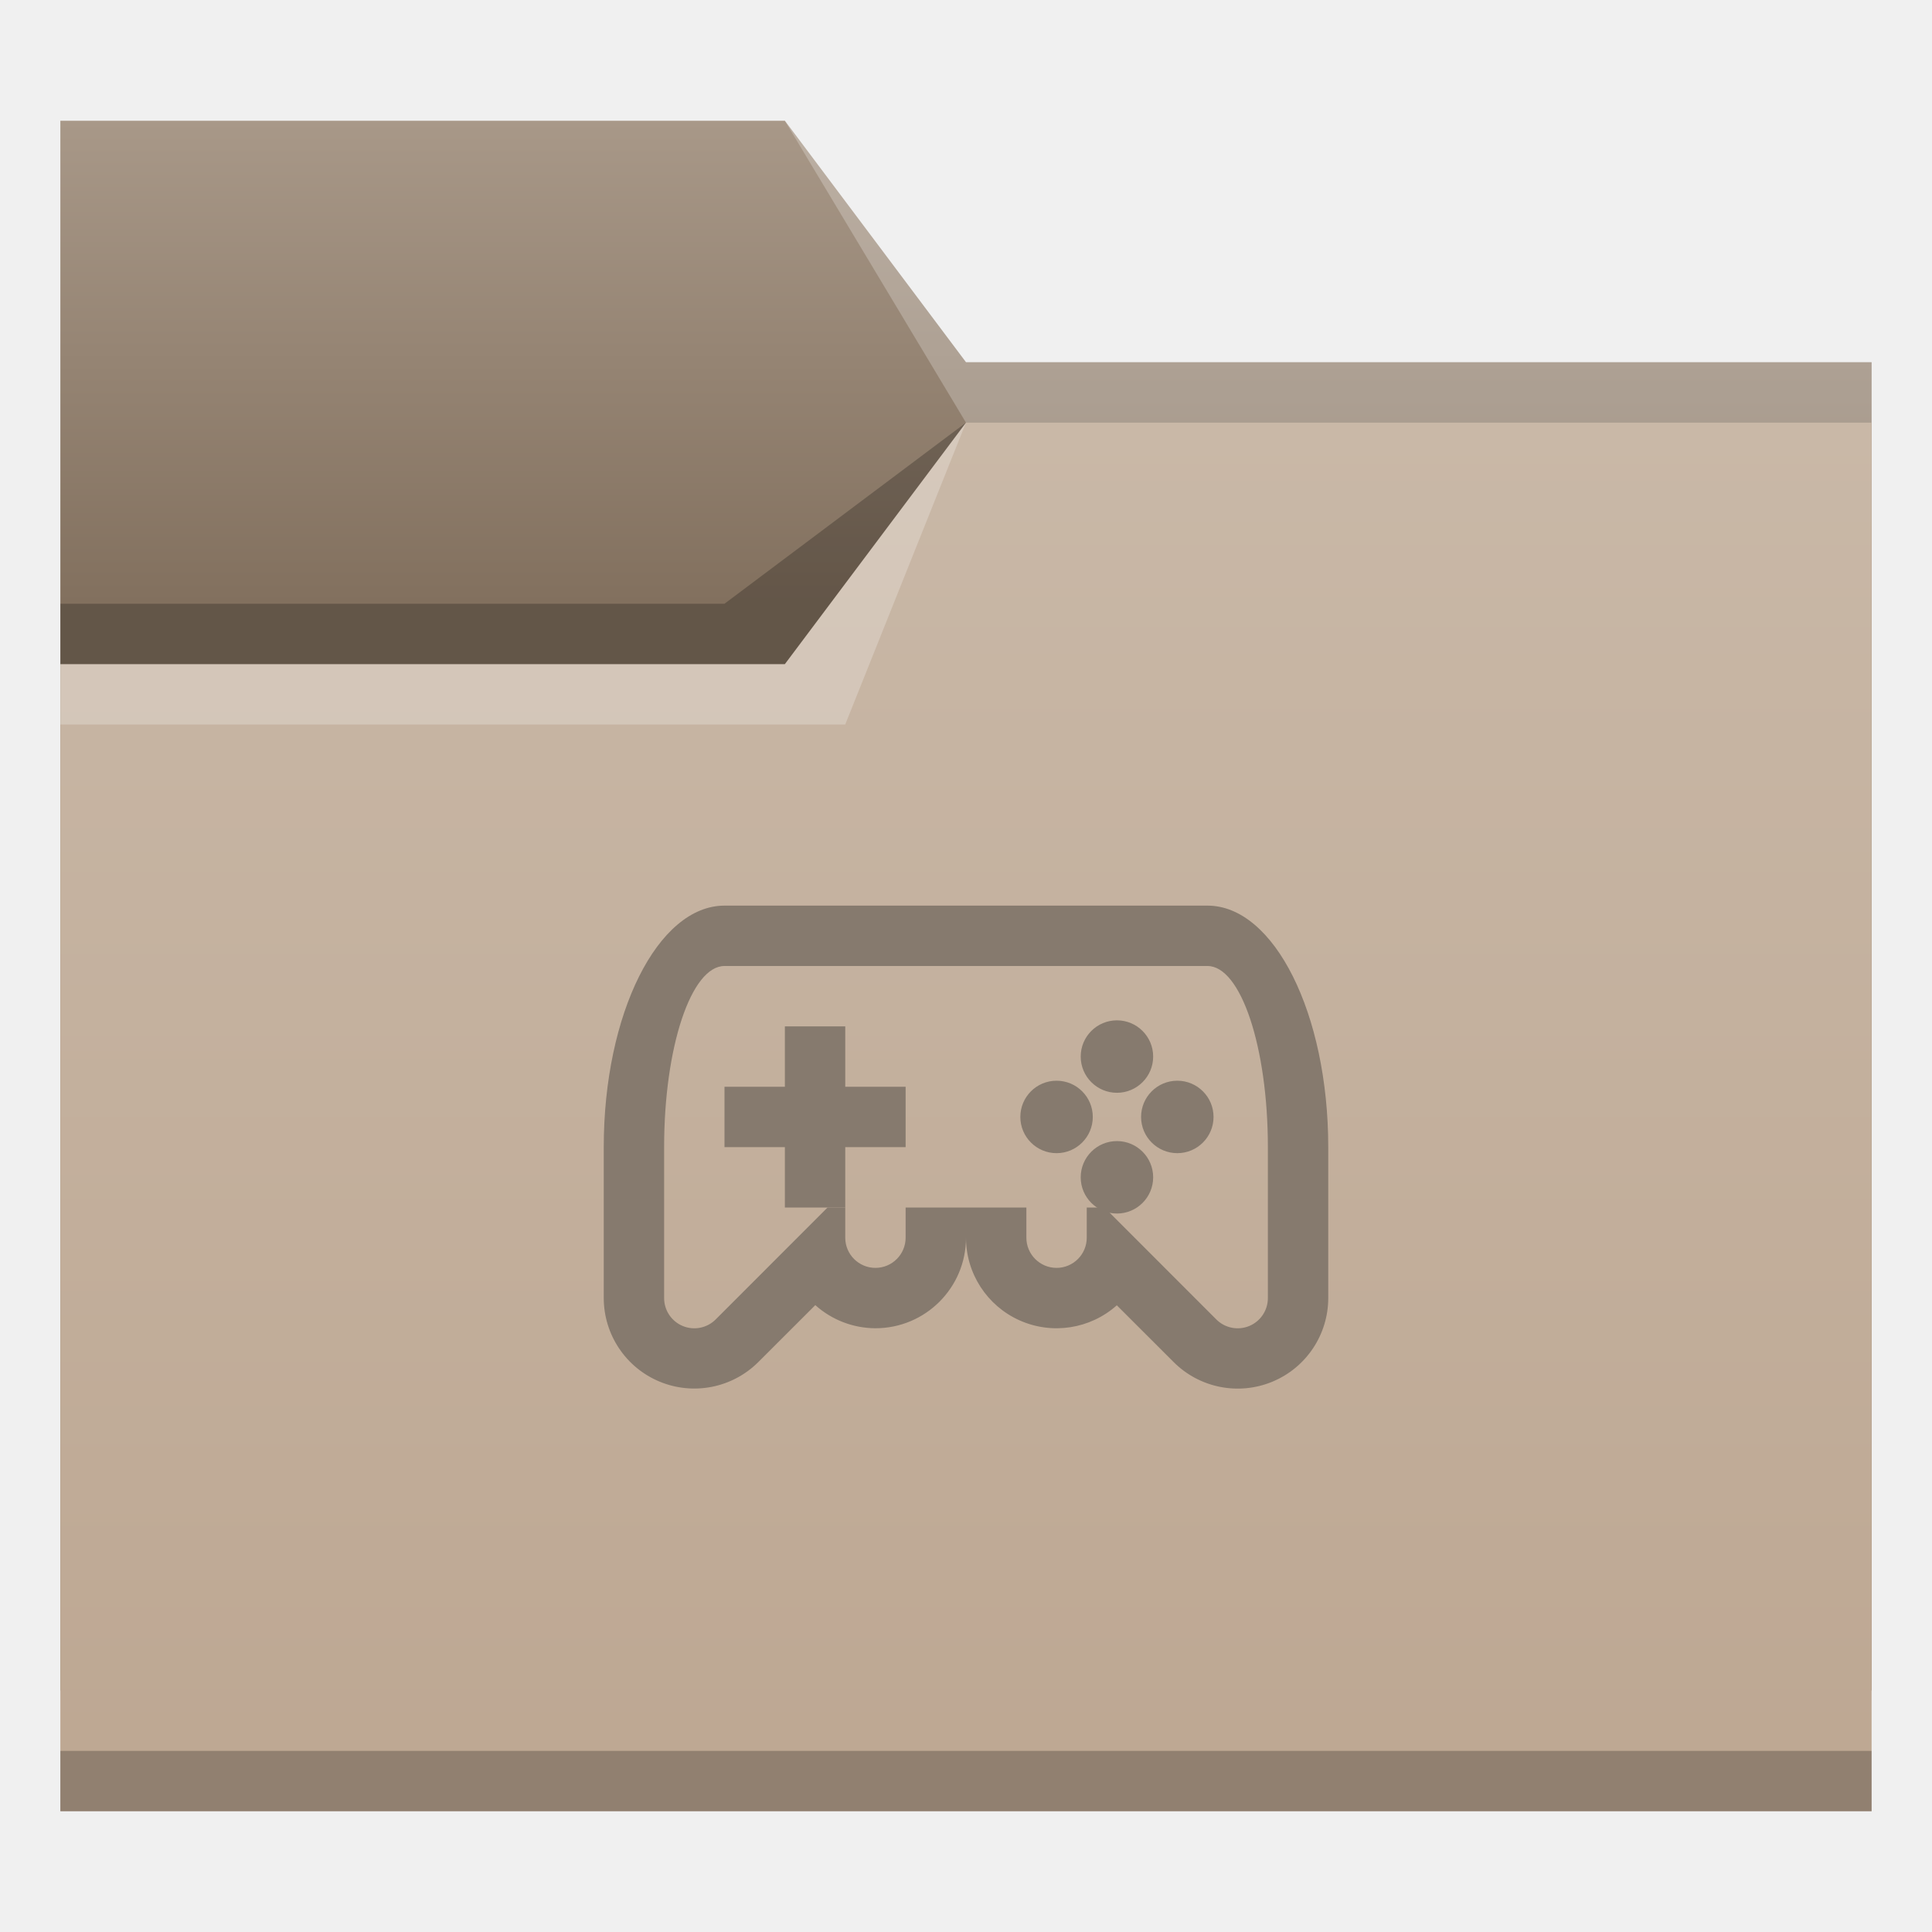
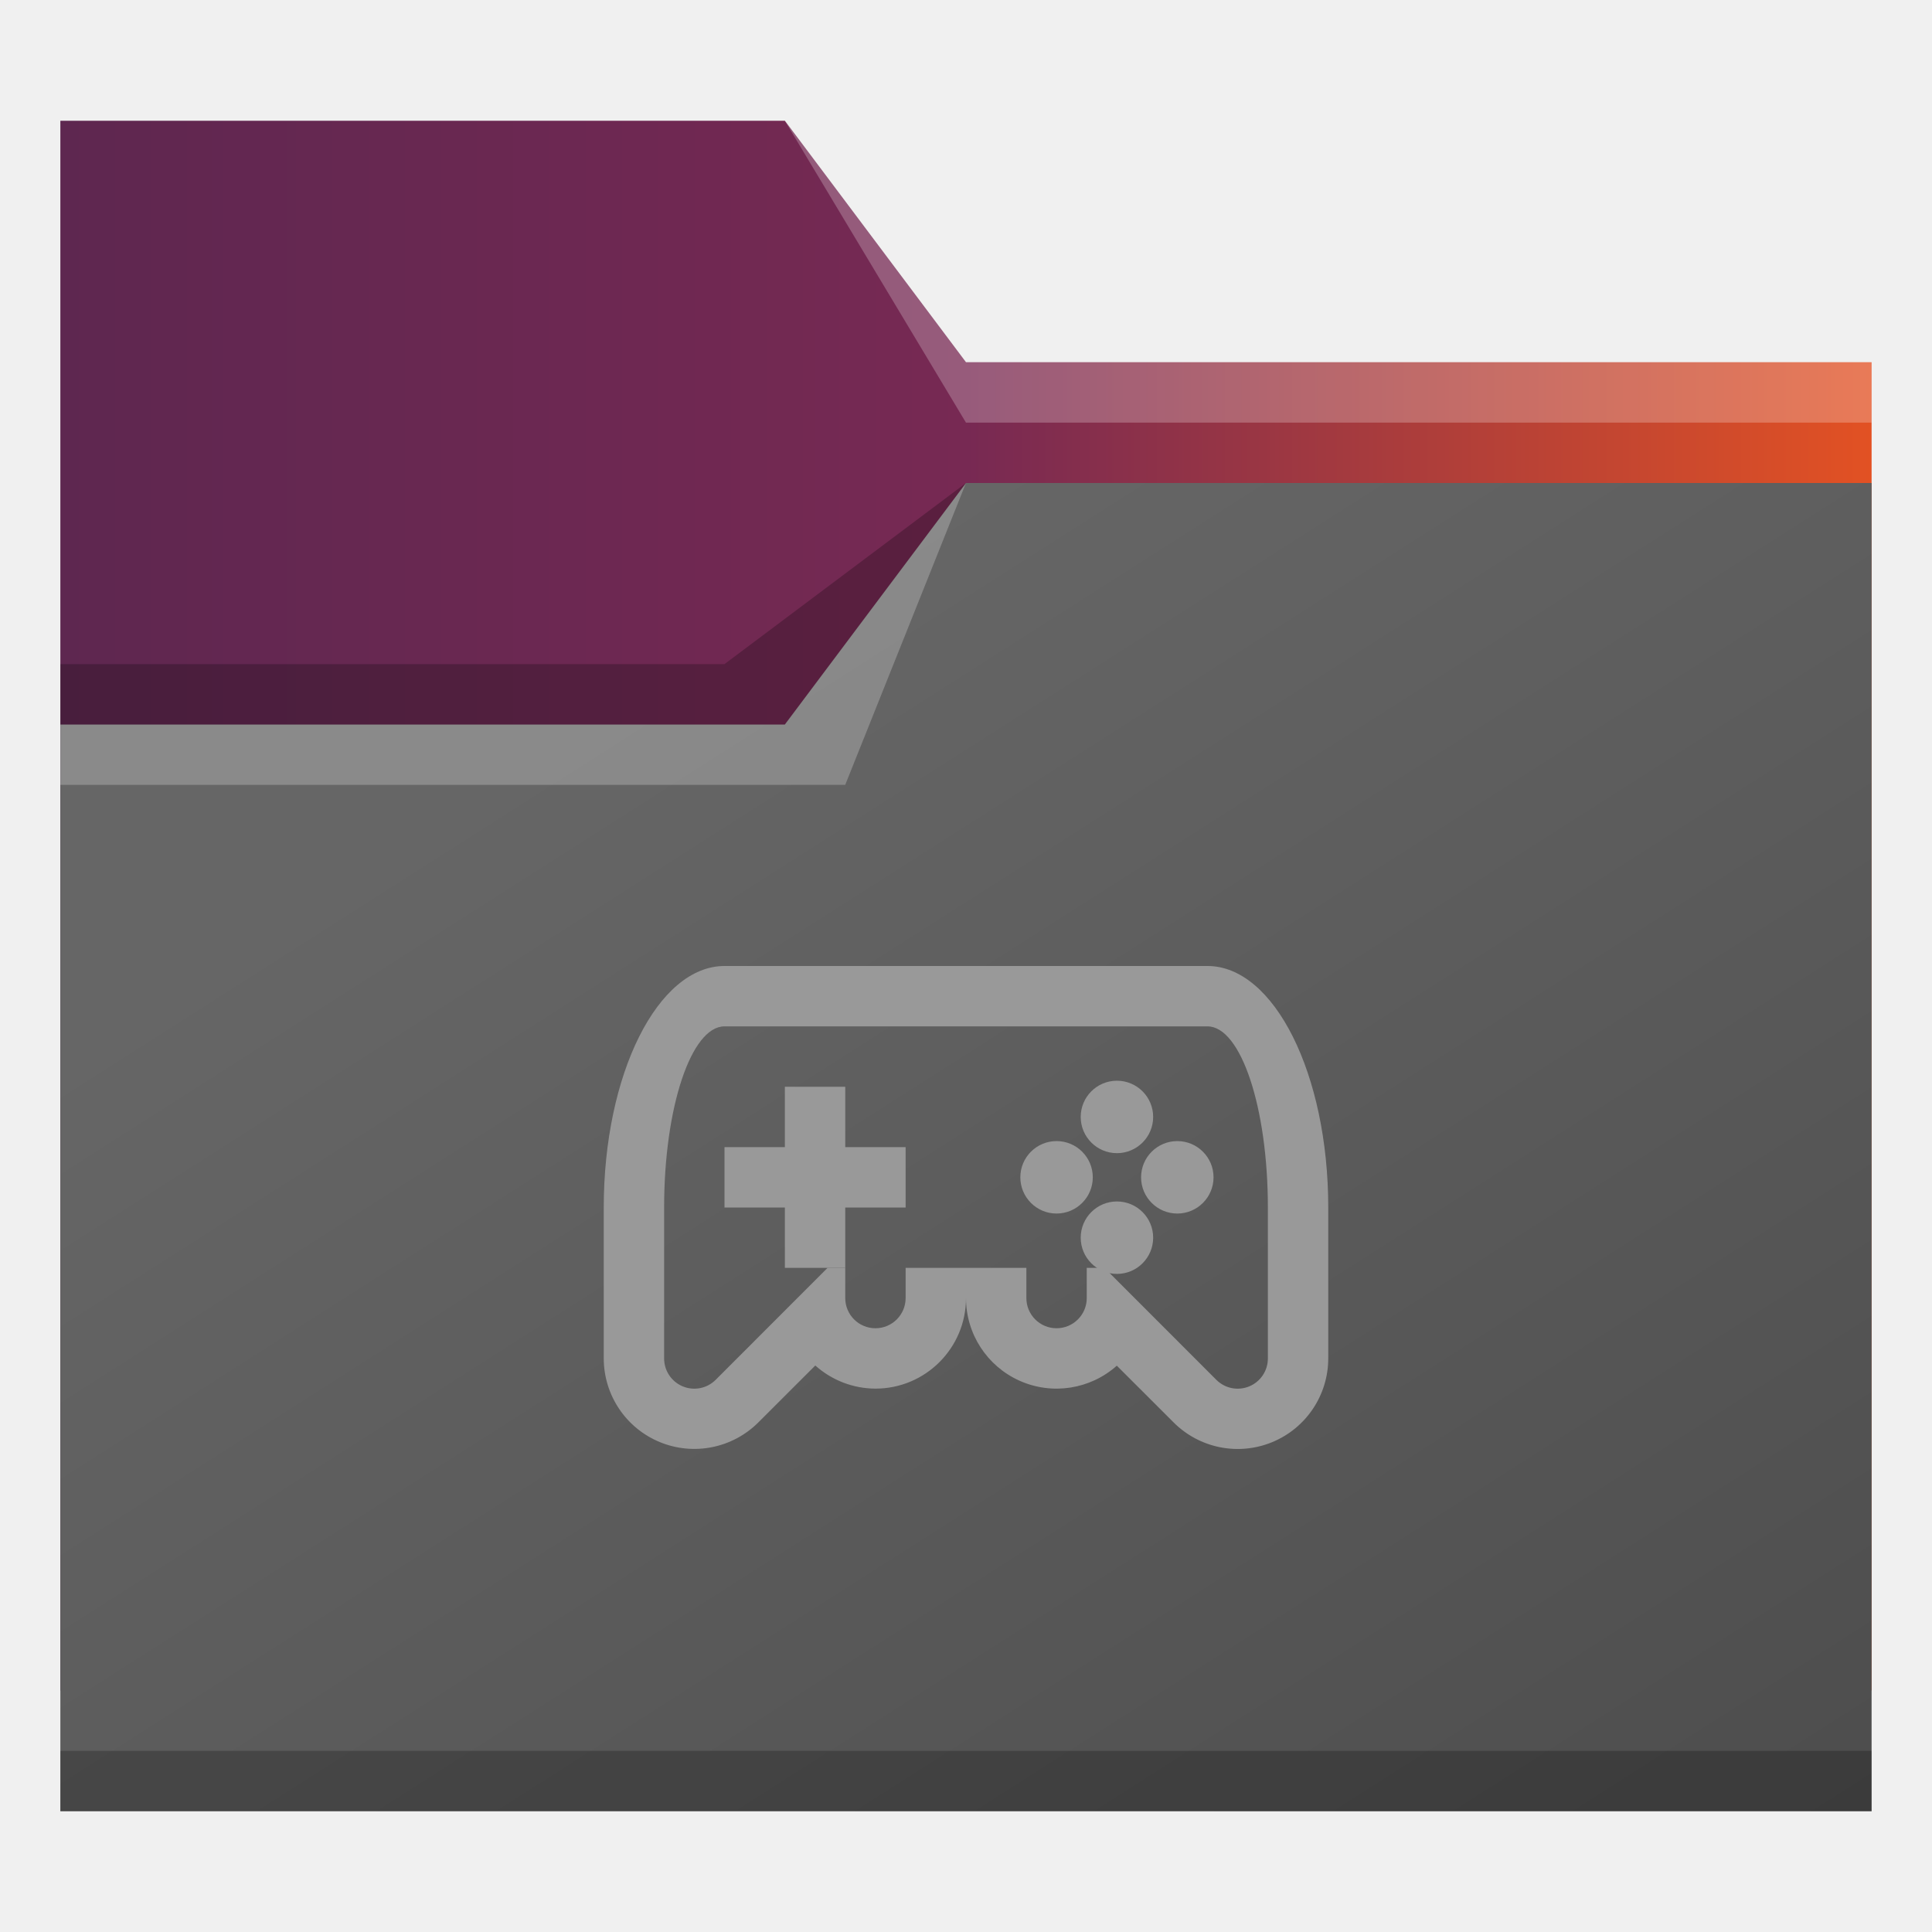
<svg xmlns="http://www.w3.org/2000/svg" xmlns:xlink="http://www.w3.org/1999/xlink" width="32" version="1.1" height="32" viewBox="0 0 32 32" id="svg2">
  <defs id="defs5455">
-     <linearGradient id="linearGradient835">
-       <stop style="stop-color:#82705e;stop-opacity:1;" offset="0" id="stop831" />
-       <stop style="stop-color:#a89888;stop-opacity:1" offset="1" id="stop833" />
+     <linearGradient id="linearGradient1383">
+       <stop style="stop-color:#5e2750;stop-opacity:1" offset="0" id="stop1377" />
+       <stop style="stop-color:#772953;stop-opacity:1" offset="0.484" id="stop1379" />
+       <stop style="stop-color:#e95420;stop-opacity:1" offset="1" id="stop1381" />
    </linearGradient>
    <linearGradient id="linearGradient4172-7-9">
      <stop style="stop-color:#4183d7" id="stop4174-9-8" />
      <stop offset="1" style="stop-color:#5b94df" id="stop4176-4-6" />
    </linearGradient>
-     <linearGradient xlink:href="#linearGradient4172-5" id="linearGradient4208" gradientUnits="userSpaceOnUse" x1="430.105" y1="541.798" x2="430.105" y2="495.798" gradientTransform="matrix(0.5172413,0,0,0.5,185.1035,274.899)" />
+     <linearGradient xlink:href="#linearGradient4172-5" id="linearGradient4208" gradientUnits="userSpaceOnUse" x1="445.571" y1="537.798" x2="416.571" y2="493.798" gradientTransform="matrix(0.5172413,0,0,0.5,185.1035,276.899)" />
    <linearGradient id="linearGradient4172-5">
-       <stop style="stop-color:#bda792" id="stop4174-6" />
-       <stop offset="1" style="stop-color:#c9b8a7" id="stop4176-6" />
+       <stop style="stop-color:#4d4d4d;stop-opacity:1" id="stop4174-6" />
+       <stop offset="1" style="stop-color:#666666;stop-opacity:1" id="stop4176-6" />
    </linearGradient>
-     <linearGradient xlink:href="#linearGradient835" id="linearGradient837" x1="406.571" y1="525.798" x2="406.571" y2="517.798" gradientUnits="userSpaceOnUse" />
+     <linearGradient xlink:href="#linearGradient1383" id="linearGradient837" x1="385.571" y1="517.798" x2="416.571" y2="517.798" gradientUnits="userSpaceOnUse" />
  </defs>
  <g id="layer1" transform="translate(-384.5714,-515.798)">
    <path style="fill:url(#linearGradient837);fill-opacity:1;fill-rule:evenodd;stroke:none;stroke-width:1px;stroke-linecap:butt;stroke-linejoin:miter;stroke-opacity:1" d="m 385.571,517.798 h 12 l 3,4 h 15 v 22 h -30 z" id="path4182" />
-     <path style="fill:url(#linearGradient4208);fill-opacity:1;fill-rule:evenodd;stroke:none;stroke-width:1px;stroke-linecap:butt;stroke-linejoin:miter;stroke-opacity:1" d="m 385.571,526.798 h 12 l 3,-4 h 15 l -1e-5,23 h -30 z" id="path4186" />
+     <path style="fill:url(#linearGradient4208);fill-opacity:1;fill-rule:evenodd;stroke:none;stroke-width:1px;stroke-linecap:butt;stroke-linejoin:miter;stroke-opacity:1" d="m 385.571,527.798 h 12 l 3,-4 h 15 l -10e-6,22 h -30 z" id="path4186" />
    <path style="fill-opacity:0.235" id="path4192" d="m 385.571,544.798 v 1 h 0.517 28.966 0.517 v -1 h -0.517 -28.966 z" />
-     <path d="m 385.571,526.798 v 1 h 13 l 2,-5 -3,4 z" id="path4224" style="fill:#ffffff;fill-opacity:0.235;fill-rule:evenodd" />
-     <path d="m 400.571,522.798 -4,3 h -11 v 1 h 7 5 z" id="path4306-3" style="fill-opacity:0.235;fill-rule:evenodd" />
+     <path d="m 385.571,527.798 v 1 h 13 l 2,-5 -3,4 z" id="path4224" style="fill:#ffffff;fill-opacity:0.235;fill-rule:evenodd" />
+     <path d="m 400.571,523.798 -4,3 h -11 v 1 h 7 5 z" id="path4306-3" style="fill-opacity:0.235;fill-rule:evenodd" />
    <path style="fill:#ffffff;fill-opacity:0.235;fill-rule:evenodd" id="path4204" d="m 397.571,517.798 3,5 h 15 v -1 h -15 z" />
-     <g fill="#867a6e" id="g23" transform="translate(384.5714,515.798)">
-       <path d="m 13,17 v 1 h -1 v 1 h 1 v 1 h 1 v -1 h 1 v -1 h -1 v -1 z m 5.5,-0.1 a 0.6,0.6 0 0 0 -0.6,0.6 0.6,0.6 0 0 0 0.6,0.6 0.6,0.6 0 0 0 0.6,-0.6 0.6,0.6 0 0 0 -0.6,-0.6 z m -1,1 a 0.6,0.6 0 0 0 -0.6,0.6 0.6,0.6 0 0 0 0.6,0.6 0.6,0.6 0 0 0 0.6,-0.6 0.6,0.6 0 0 0 -0.6,-0.6 z m 2,0 a 0.6,0.6 0 0 0 -0.6,0.6 0.6,0.6 0 0 0 0.6,0.6 0.6,0.6 0 0 0 0.6,-0.6 0.6,0.6 0 0 0 -0.6,-0.6 z m -1,1 a 0.6,0.6 0 0 0 -0.6,0.6 0.6,0.6 0 0 0 0.6,0.6 0.6,0.6 0 0 0 0.6,-0.6 0.6,0.6 0 0 0 -0.6,-0.6 z" id="path19" />
-       <path d="m 12,15 a 2,4 0 0 0 -2,4 v 2.5 a 1.5,1.5 0 0 0 2.56,1.06 l 0.944,-0.943 A 1.5,1.5 0 0 0 14.5,22 1.5,1.5 0 0 0 16,20.5 a 1.5,1.5 0 0 0 2.498,1.12 l 0.941,0.94 A 1.5,1.5 0 0 0 22,21.5 V 19 a 2,4 0 0 0 -2,-4 z m 0,1 h 8 a 1,3 0 0 1 1,3 v 2.5 a 0.5,0.5 0 0 1 -0.854,0.354 L 18.293,20 H 18 v 0.5 a 0.5,0.5 0 0 1 -1,0 V 20 h -2 v 0.5 a 0.5,0.5 0 0 1 -1,0 V 20 h -0.293 l -1.853,1.854 A 0.5,0.5 0 0 1 11,21.5 V 19 a 1,3 0 0 1 1,-3 z" id="path21" />
+     <g id="g23" transform="translate(384.5714,516.798)" style="fill:#999999;fill-opacity:1">
+       <path d="m 13,17 v 1 h -1 v 1 h 1 v 1 h 1 v -1 h 1 v -1 h -1 v -1 z m 5.5,-0.1 a 0.6,0.6 0 0 0 -0.6,0.6 0.6,0.6 0 0 0 0.6,0.6 0.6,0.6 0 0 0 0.6,-0.6 0.6,0.6 0 0 0 -0.6,-0.6 z m -1,1 a 0.6,0.6 0 0 0 -0.6,0.6 0.6,0.6 0 0 0 0.6,0.6 0.6,0.6 0 0 0 0.6,-0.6 0.6,0.6 0 0 0 -0.6,-0.6 z m 2,0 a 0.6,0.6 0 0 0 -0.6,0.6 0.6,0.6 0 0 0 0.6,0.6 0.6,0.6 0 0 0 0.6,-0.6 0.6,0.6 0 0 0 -0.6,-0.6 z m -1,1 a 0.6,0.6 0 0 0 -0.6,0.6 0.6,0.6 0 0 0 0.6,0.6 0.6,0.6 0 0 0 0.6,-0.6 0.6,0.6 0 0 0 -0.6,-0.6 z" id="path19" style="fill:#999999;fill-opacity:1" />
+       <path d="m 12,15 a 2,4 0 0 0 -2,4 v 2.5 a 1.5,1.5 0 0 0 2.56,1.06 l 0.944,-0.943 A 1.5,1.5 0 0 0 14.5,22 1.5,1.5 0 0 0 16,20.5 a 1.5,1.5 0 0 0 2.498,1.12 l 0.941,0.94 A 1.5,1.5 0 0 0 22,21.5 V 19 a 2,4 0 0 0 -2,-4 z m 0,1 h 8 a 1,3 0 0 1 1,3 v 2.5 a 0.5,0.5 0 0 1 -0.854,0.354 L 18.293,20 H 18 v 0.5 a 0.5,0.5 0 0 1 -1,0 V 20 h -2 v 0.5 a 0.5,0.5 0 0 1 -1,0 V 20 h -0.293 l -1.853,1.854 A 0.5,0.5 0 0 1 11,21.5 V 19 a 1,3 0 0 1 1,-3 z" id="path21" style="fill:#999999;fill-opacity:1" />
    </g>
  </g>
</svg>
